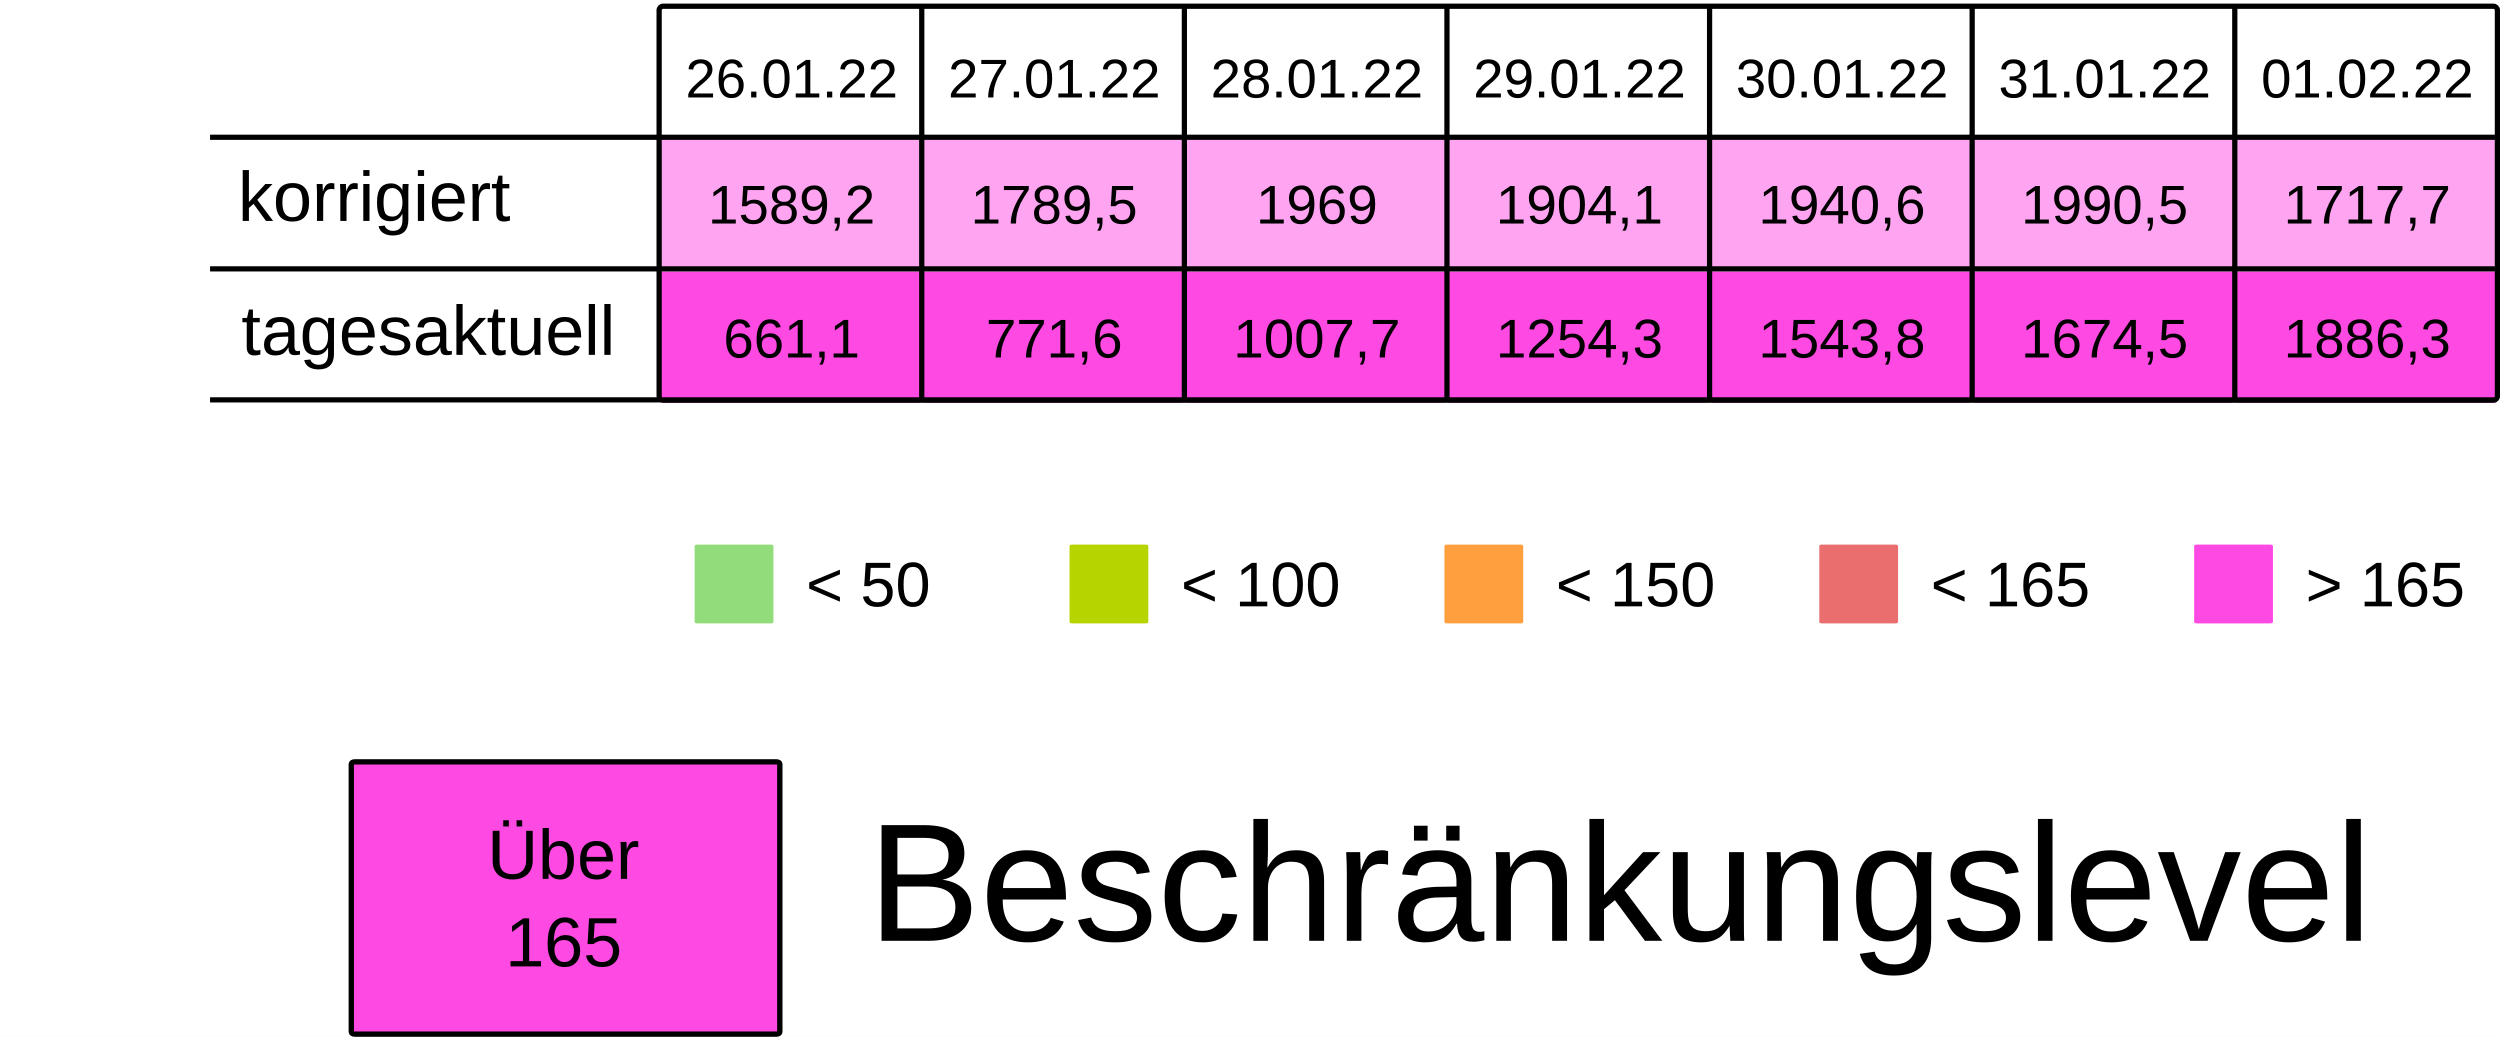
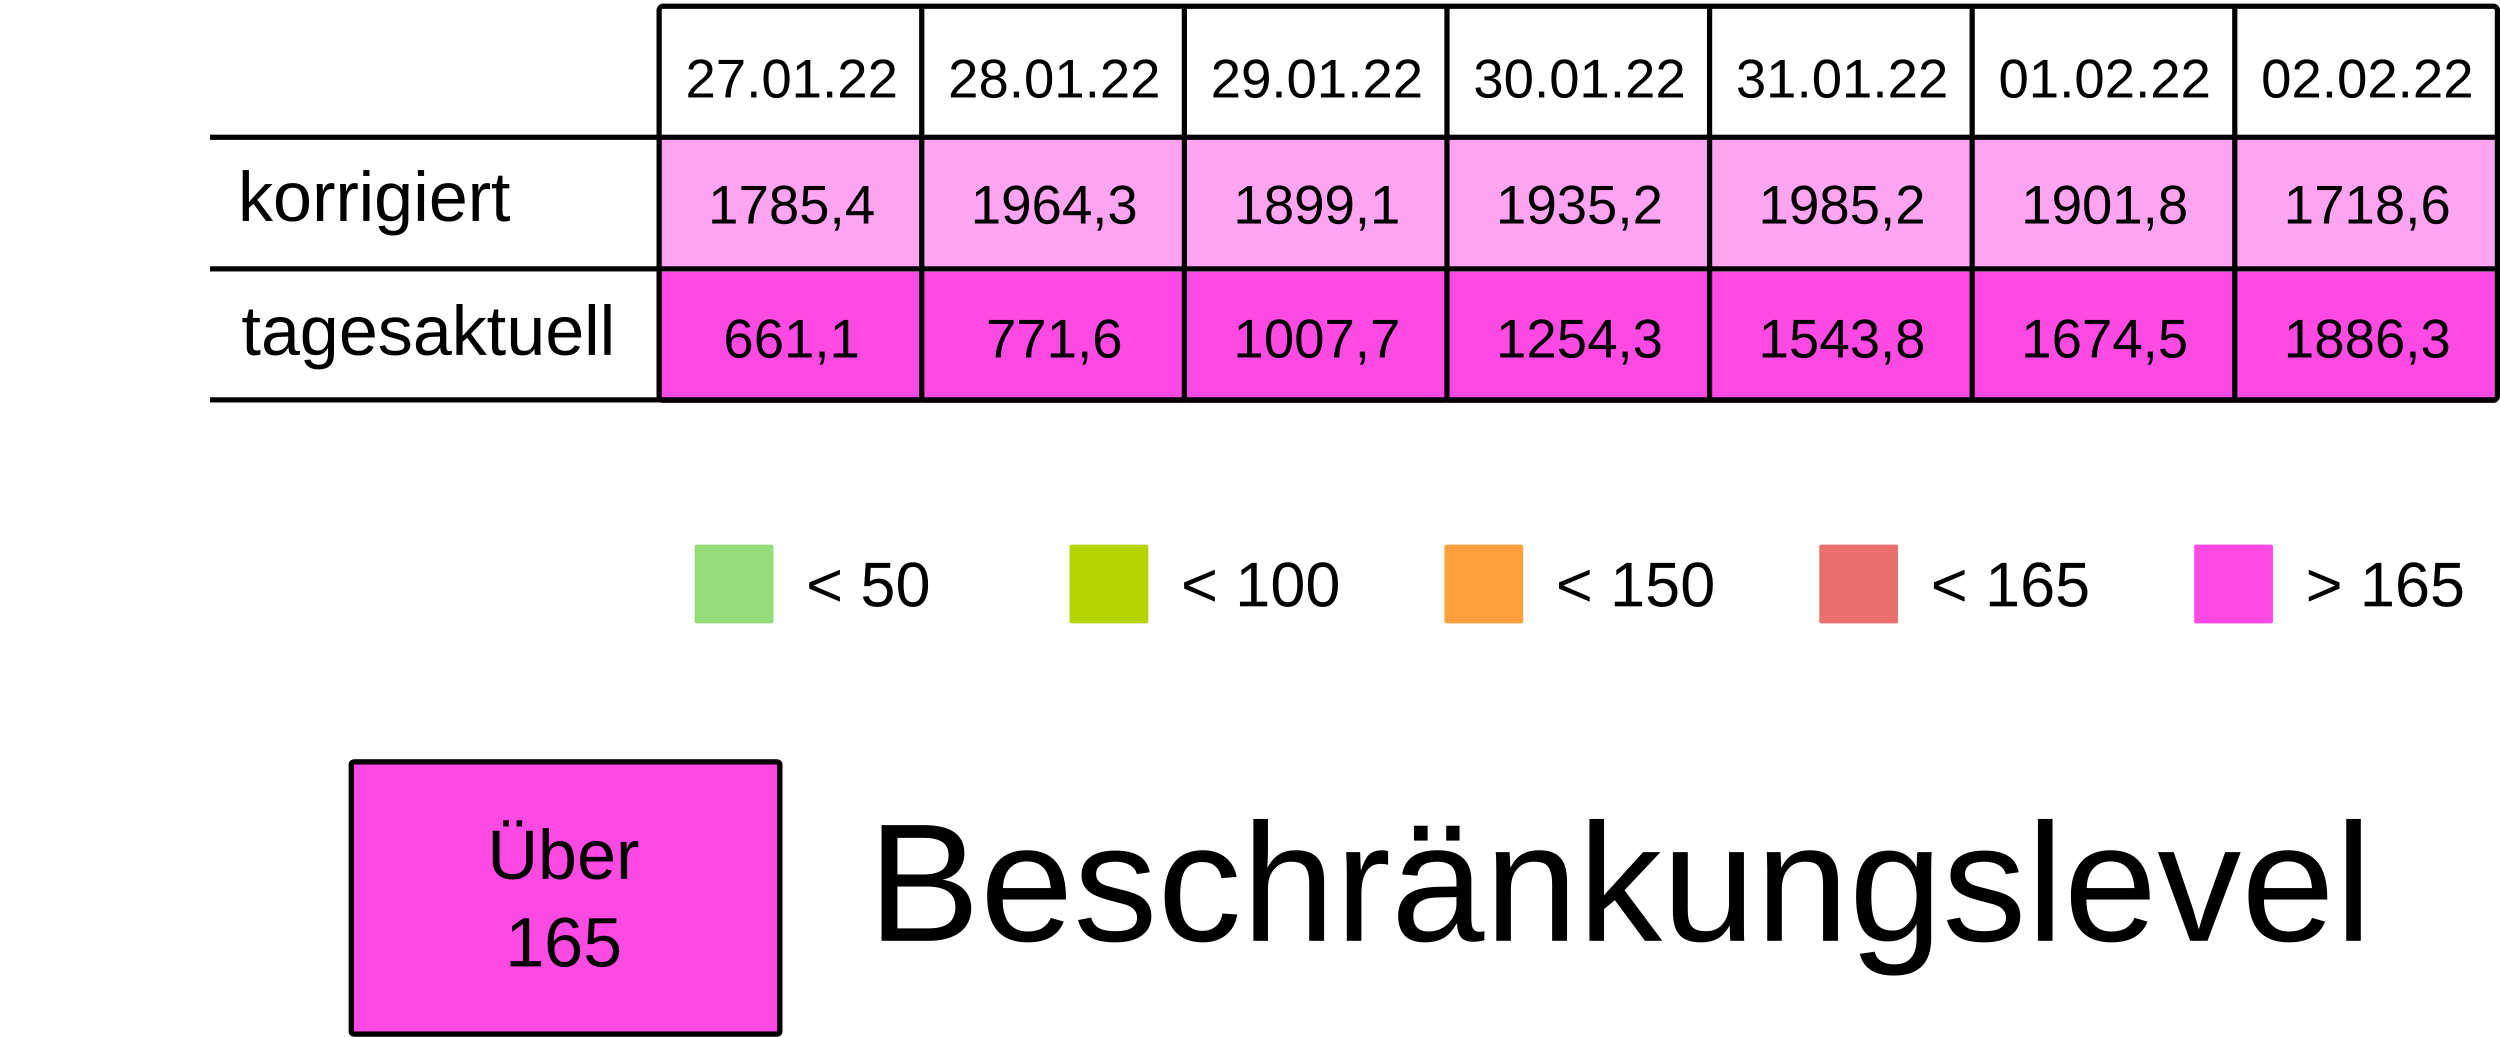
<svg xmlns="http://www.w3.org/2000/svg" viewBox="0 0 125.94 52.229" height="197.399" width="475.994">
  <rect width="100%" height="100%" x="-.001" fill="#fff" />
  <g transform="translate(-13.231 -25.355)">
    <rect ry=".106" rx=".169" y="32.284" x="46.434" height="6.615" width="13.229" fill="#FF49E37F" />
    <rect ry=".106" rx=".169" y="32.284" x="59.664" height="6.615" width="13.229" fill="#FF49E37F" />
    <rect ry=".106" rx=".169" y="32.284" x="72.893" height="6.615" width="13.229" fill="#FF49E37F" />
    <rect ry=".106" rx=".169" y="32.284" x="86.122" height="6.615" width="13.229" fill="#FF49E37F" />
    <rect ry=".106" rx=".169" y="32.284" x="99.351" height="6.615" width="13.229" fill="#FF49E37F" />
    <rect ry=".106" rx=".169" y="32.284" x="112.58" height="6.615" width="13.229" fill="#FF49E37F" />
    <rect ry=".106" rx=".169" y="32.284" x="125.809" height="6.615" width="13.229" fill="#FF49E37F" />
    <text y="30.266" x="53.113" style="line-height:125%;-inkscape-font-specification:Arial;text-align:center" font-weight="400" font-size="2.749" letter-spacing="0" word-spacing="0" font-family="Arial" text-anchor="middle" stroke-width=".064">
-       <tspan style="text-align:center" y="30.266" x="53.113">26.01.22</tspan>
+       <tspan style="text-align:center" y="30.266" x="53.113">27.01.22</tspan>
    </text>
    <text y="30.266" x="66.342" style="line-height:125%;-inkscape-font-specification:Arial;text-align:center" font-weight="400" font-size="2.749" letter-spacing="0" word-spacing="0" font-family="Arial" text-anchor="middle" stroke-width=".064">
-       <tspan style="text-align:center" y="30.266" x="66.342">27.01.22</tspan>
+       <tspan style="text-align:center" y="30.266" x="66.342">28.01.22</tspan>
    </text>
    <text y="30.266" x="79.571" style="line-height:125%;-inkscape-font-specification:Arial;text-align:center" font-weight="400" font-size="2.749" letter-spacing="0" word-spacing="0" font-family="Arial" text-anchor="middle" stroke-width=".064">
-       <tspan style="text-align:center" y="30.266" x="79.571">28.01.22</tspan>
+       <tspan style="text-align:center" y="30.266" x="79.571">29.01.22</tspan>
    </text>
    <text y="30.266" x="92.8" style="line-height:125%;-inkscape-font-specification:Arial;text-align:center" font-weight="400" font-size="2.749" letter-spacing="0" word-spacing="0" font-family="Arial" text-anchor="middle" stroke-width=".064">
-       <tspan style="text-align:center" y="30.266" x="92.8">29.01.22</tspan>
+       <tspan style="text-align:center" y="30.266" x="92.8">30.01.22</tspan>
    </text>
    <text y="30.266" x="106.029" style="line-height:125%;-inkscape-font-specification:Arial;text-align:center" font-weight="400" font-size="2.749" letter-spacing="0" word-spacing="0" font-family="Arial" text-anchor="middle" stroke-width=".064">
-       <tspan style="text-align:center" y="30.266" x="106.029">30.01.22</tspan>
+       <tspan style="text-align:center" y="30.266" x="106.029">31.01.22</tspan>
    </text>
    <text y="30.266" x="119.258" style="line-height:125%;-inkscape-font-specification:Arial;text-align:center" font-weight="400" font-size="2.749" letter-spacing="0" word-spacing="0" font-family="Arial" text-anchor="middle" stroke-width=".064">
-       <tspan style="text-align:center" y="30.266" x="119.258">31.01.22</tspan>
+       <tspan style="text-align:center" y="30.266" x="119.258">01.02.22</tspan>
    </text>
    <text y="30.266" x="132.488" style="line-height:125%;-inkscape-font-specification:Arial;text-align:center" font-weight="400" font-size="2.749" letter-spacing="0" word-spacing="0" font-family="Arial" text-anchor="middle" stroke-width=".064">
-       <tspan style="text-align:center" y="30.266" x="132.488">01.02.22</tspan>
+       <tspan style="text-align:center" y="30.266" x="132.488">02.02.22</tspan>
    </text>
    <text y="36.616" x="53.113" style="line-height:125%;-inkscape-font-specification:Arial;text-align:center" font-weight="400" font-size="2.749" letter-spacing="0" word-spacing="0" font-family="Arial" text-anchor="middle" stroke-width=".064">
-       <tspan style="text-align:center" y="36.616" x="53.113">1589,2</tspan>
+       <tspan style="text-align:center" y="36.616" x="53.113">1785,4</tspan>
    </text>
    <text y="36.616" x="66.342" style="line-height:125%;-inkscape-font-specification:Arial;text-align:center" font-weight="400" font-size="2.749" letter-spacing="0" word-spacing="0" font-family="Arial" text-anchor="middle" stroke-width=".064">
-       <tspan style="text-align:center" y="36.616" x="66.342">1789,5</tspan>
+       <tspan style="text-align:center" y="36.616" x="66.342">1964,3</tspan>
    </text>
    <text y="36.616" x="79.571" style="line-height:125%;-inkscape-font-specification:Arial;text-align:center" font-weight="400" font-size="2.749" letter-spacing="0" word-spacing="0" font-family="Arial" text-anchor="middle" stroke-width=".064">
-       <tspan style="text-align:center" y="36.616" x="79.571">1969</tspan>
+       <tspan style="text-align:center" y="36.616" x="79.571">1899,1</tspan>
    </text>
    <text y="36.616" x="92.8" style="line-height:125%;-inkscape-font-specification:Arial;text-align:center" font-weight="400" font-size="2.749" letter-spacing="0" word-spacing="0" font-family="Arial" text-anchor="middle" stroke-width=".064">
-       <tspan style="text-align:center" y="36.616" x="92.8">1904,1</tspan>
+       <tspan style="text-align:center" y="36.616" x="92.8">1935,2</tspan>
    </text>
    <text y="36.616" x="106.029" style="line-height:125%;-inkscape-font-specification:Arial;text-align:center" font-weight="400" font-size="2.749" letter-spacing="0" word-spacing="0" font-family="Arial" text-anchor="middle" stroke-width=".064">
-       <tspan style="text-align:center" y="36.616" x="106.029">1940,6</tspan>
+       <tspan style="text-align:center" y="36.616" x="106.029">1985,2</tspan>
    </text>
    <text y="36.616" x="119.258" style="line-height:125%;-inkscape-font-specification:Arial;text-align:center" font-weight="400" font-size="2.749" letter-spacing="0" word-spacing="0" font-family="Arial" text-anchor="middle" stroke-width=".064">
-       <tspan style="text-align:center" y="36.616" x="119.258">1990,5</tspan>
+       <tspan style="text-align:center" y="36.616" x="119.258">1901,8</tspan>
    </text>
    <text y="36.616" x="132.488" style="line-height:125%;-inkscape-font-specification:Arial;text-align:center" font-weight="400" font-size="2.749" letter-spacing="0" word-spacing="0" font-family="Arial" text-anchor="middle" stroke-width=".064">
-       <tspan style="text-align:center" y="36.616" x="132.488">1717,7</tspan>
+       <tspan style="text-align:center" y="36.616" x="132.488">1718,6</tspan>
    </text>
    <rect ry=".071" rx=".12" y="52.79" x="48.224" height="3.969" width="3.969" fill="#92dc7c" />
    <text y="55.896" x="53.84" style="line-height:125%;-inkscape-font-specification:Arial" font-weight="400" font-size="3.175" letter-spacing="0" word-spacing="0" font-family="Arial" stroke-width=".265">
      <tspan y="55.896" x="53.84">&lt; 50</tspan>
    </text>
    <rect ry=".071" rx=".12" y="52.79" x="67.11" height="3.969" width="3.969" fill="#B5D400" />
    <text y="55.896" x="72.726" style="line-height:125%;-inkscape-font-specification:Arial" font-weight="400" font-size="3.175" letter-spacing="0" word-spacing="0" font-family="Arial" stroke-width=".265">
      <tspan y="55.896" x="72.726">&lt; 100</tspan>
    </text>
    <rect ry=".071" rx=".12" y="52.79" x="104.88" height="3.969" width="3.969" fill="#ea6e6e" />
    <text y="55.896" x="110.496" style="line-height:125%;-inkscape-font-specification:Arial" font-weight="400" font-size="3.175" letter-spacing="0" word-spacing="0" font-family="Arial" stroke-width=".265">
      <tspan y="55.896" x="110.496">&lt; 165</tspan>
    </text>
    <rect ry=".071" rx=".12" y="52.79" x="123.765" height="3.969" width="3.969" fill="#FF49E3" />
    <text y="55.896" x="129.381" style="line-height:125%;-inkscape-font-specification:Arial" font-weight="400" font-size="3.175" letter-spacing="0" word-spacing="0" font-family="Arial" stroke-width=".265">
      <tspan y="55.896" x="129.381">&gt; 165</tspan>
    </text>
    <rect ry=".071" rx=".12" y="52.79" x="85.995" height="3.969" width="3.969" fill="#ff9f3d" />
    <text y="55.896" x="91.61" style="line-height:125%;-inkscape-font-specification:Arial" font-weight="400" font-size="3.175" letter-spacing="0" word-spacing="0" font-family="Arial" stroke-width=".265">
      <tspan y="55.896" x="91.61">&lt; 150</tspan>
    </text>
    <rect ry=".106" rx=".169" y="39.031" x="46.435" height="6.615" width="13.229" fill="#FF49E3" />
    <rect ry=".106" rx=".169" y="39.031" x="59.665" height="6.615" width="13.229" fill="#FF49E3" />
    <rect ry=".106" rx=".169" y="39.031" x="72.894" height="6.615" width="13.229" fill="#FF49E3" />
    <rect ry=".106" rx=".169" y="39.031" x="86.123" height="6.615" width="13.229" fill="#FF49E3" />
    <rect ry=".106" rx=".169" y="39.031" x="99.352" height="6.615" width="13.229" fill="#FF49E3" />
    <rect ry=".106" rx=".169" y="39.031" x="112.581" height="6.615" width="13.229" fill="#FF49E3" />
    <rect ry=".106" rx=".169" y="39.031" x="125.81" height="6.615" width="13.229" fill="#FF49E3" />
    <text y="43.363" x="53.114" style="line-height:125%;-inkscape-font-specification:Arial;text-align:center" font-weight="400" font-size="2.749" letter-spacing="0" word-spacing="0" font-family="Arial" text-anchor="middle" stroke-width=".064">
      <tspan style="text-align:center" y="43.363" x="53.114">661,1</tspan>
    </text>
    <text y="43.363" x="66.343" style="line-height:125%;-inkscape-font-specification:Arial;text-align:center" font-weight="400" font-size="2.749" letter-spacing="0" word-spacing="0" font-family="Arial" text-anchor="middle" stroke-width=".064">
      <tspan style="text-align:center" y="43.363" x="66.343">771,6</tspan>
    </text>
    <text y="43.363" x="79.572" style="line-height:125%;-inkscape-font-specification:Arial;text-align:center" font-weight="400" font-size="2.749" letter-spacing="0" word-spacing="0" font-family="Arial" text-anchor="middle" stroke-width=".064">
      <tspan style="text-align:center" y="43.363" x="79.572">1007,7</tspan>
    </text>
    <text y="43.363" x="92.801" style="line-height:125%;-inkscape-font-specification:Arial;text-align:center" font-weight="400" font-size="2.749" letter-spacing="0" word-spacing="0" font-family="Arial" text-anchor="middle" stroke-width=".064">
      <tspan style="text-align:center" y="43.363" x="92.801">1254,3</tspan>
    </text>
    <text y="43.363" x="106.03" style="line-height:125%;-inkscape-font-specification:Arial;text-align:center" font-weight="400" font-size="2.749" letter-spacing="0" word-spacing="0" font-family="Arial" text-anchor="middle" stroke-width=".064">
      <tspan style="text-align:center" y="43.363" x="106.03">1543,8</tspan>
    </text>
    <text y="43.363" x="119.259" style="line-height:125%;-inkscape-font-specification:Arial;text-align:center" font-weight="400" font-size="2.749" letter-spacing="0" word-spacing="0" font-family="Arial" text-anchor="middle" stroke-width=".064">
      <tspan style="text-align:center" y="43.363" x="119.259">1674,5</tspan>
    </text>
    <text y="43.363" x="132.489" style="line-height:125%;-inkscape-font-specification:Arial;text-align:center" font-weight="400" font-size="2.749" letter-spacing="0" word-spacing="0" font-family="Arial" text-anchor="middle" stroke-width=".064">
      <tspan style="text-align:center" y="43.363" x="132.489">1886,3</tspan>
    </text>
    <text style="line-height:125%;-inkscape-font-specification:Arial" x="25.224" y="36.483" font-weight="400" font-size="3.528" font-family="Arial" letter-spacing="0" word-spacing="0" stroke-width=".265">
      <tspan x="25.224" y="36.483">korrigiert</tspan>
    </text>
    <text style="line-height:125%;-inkscape-font-specification:Arial" x="25.396" y="43.23" font-weight="400" font-size="3.528" font-family="Arial" letter-spacing="0" word-spacing="0" stroke-width=".265">
      <tspan x="25.396" y="43.23">tagesaktuell</tspan>
    </text>
    <path d="M59.665 25.802v19.844zm13.23 0v19.844zm13.228 0v19.844zm13.23 0v19.844zm13.228 0v19.844zm13.23 0v19.844zM23.812 32.27h115.096zm0 6.629h115.096zm0 6.6h115.096zm22.823-19.83h92.206c.11 0 .2.09.2.2v19.445a.2.2 0 01-.2.2H46.635a.2.2 0 01-.2-.2V25.869c0-.11.089-.2.2-.2z" fill="none" stroke="#000" stroke-width=".264" />
    <rect ry=".108" rx=".169" y="63.735" x="30.927" height="13.715" width="21.588" fill="#FF49E3" stroke-miterlimit="0" stroke="#000" stroke-width=".269" />
    <text y="69.629" x="41.626" style="line-height:125%;-inkscape-font-specification:Arial;text-align:center" font-weight="400" font-size="3.528" letter-spacing="0" word-spacing="0" font-family="Arial" text-anchor="middle" stroke-width=".265">
      <tspan style="text-align:center" y="69.629" x="42.1">Über</tspan>
      <tspan style="text-align:center" y="74.038" x="41.626">165</tspan>
    </text>
    <text style="line-height:125%;-inkscape-font-specification:Arial" x="56.955" y="72.75" font-weight="400" font-size="8.467" font-family="Arial" letter-spacing="0" word-spacing="0" stroke-width=".265">
      <tspan x="56.955" y="72.75">Beschränkungslevel</tspan>
    </text>
  </g>
</svg>
